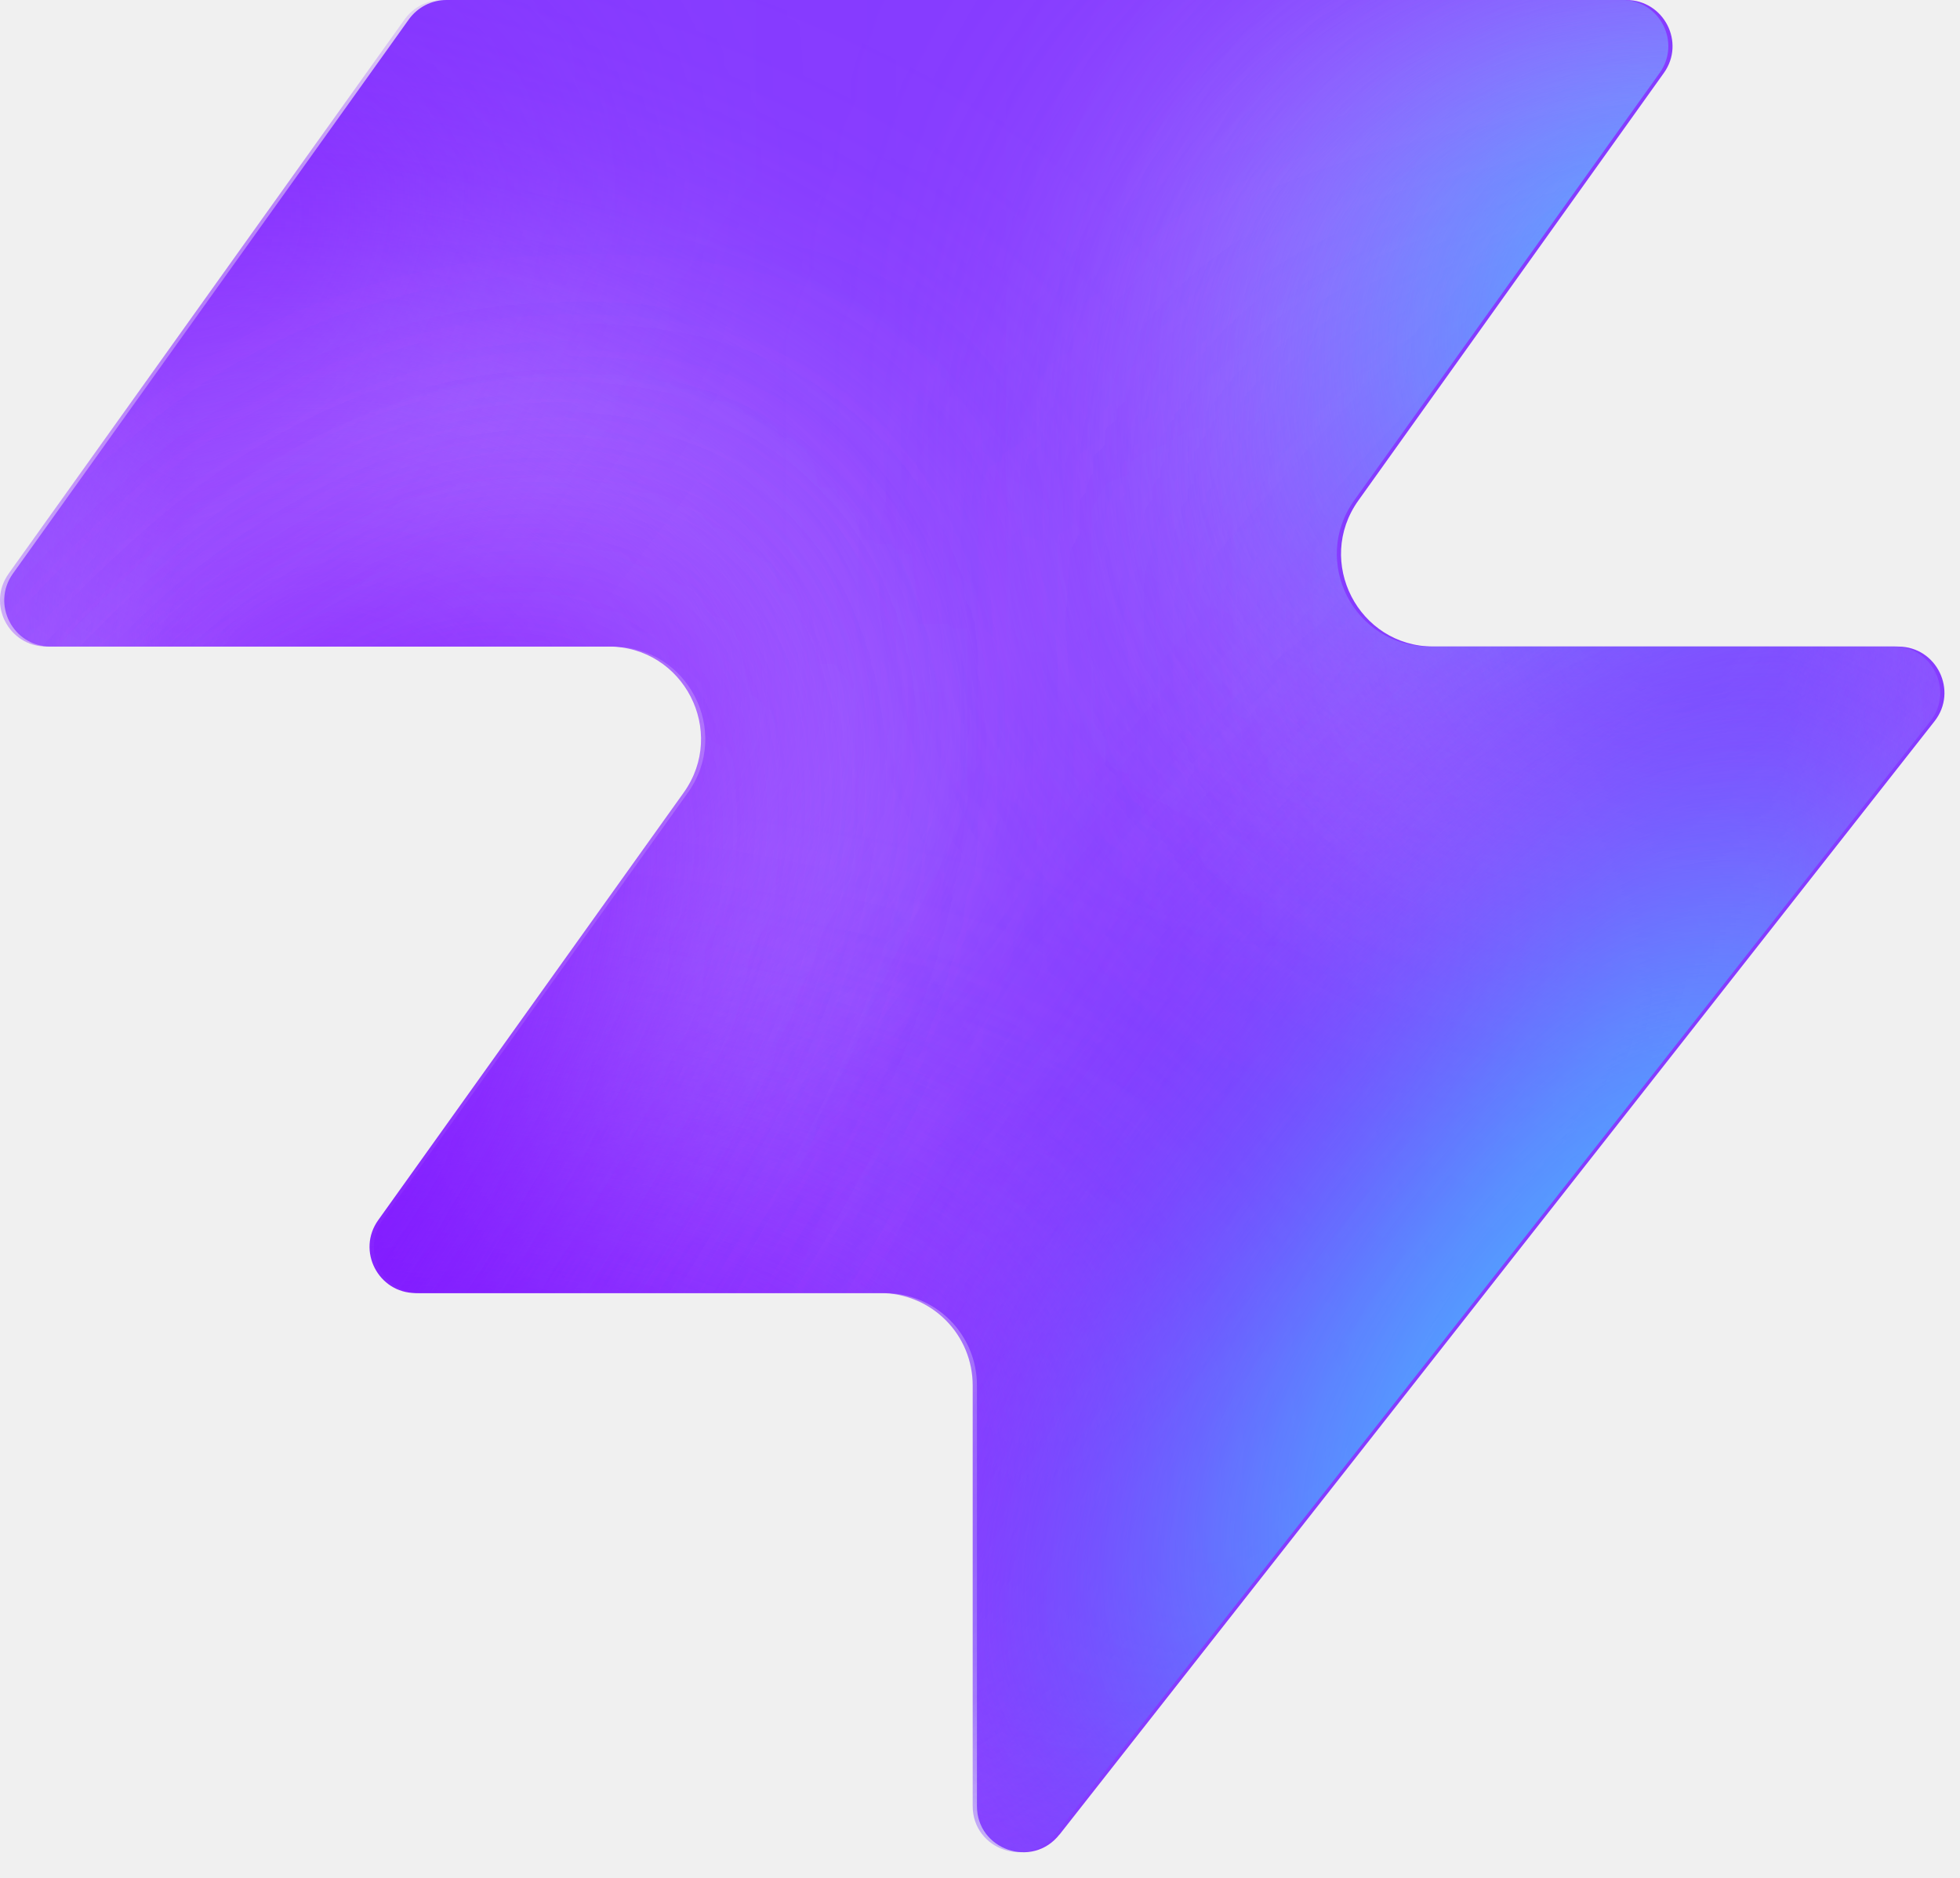
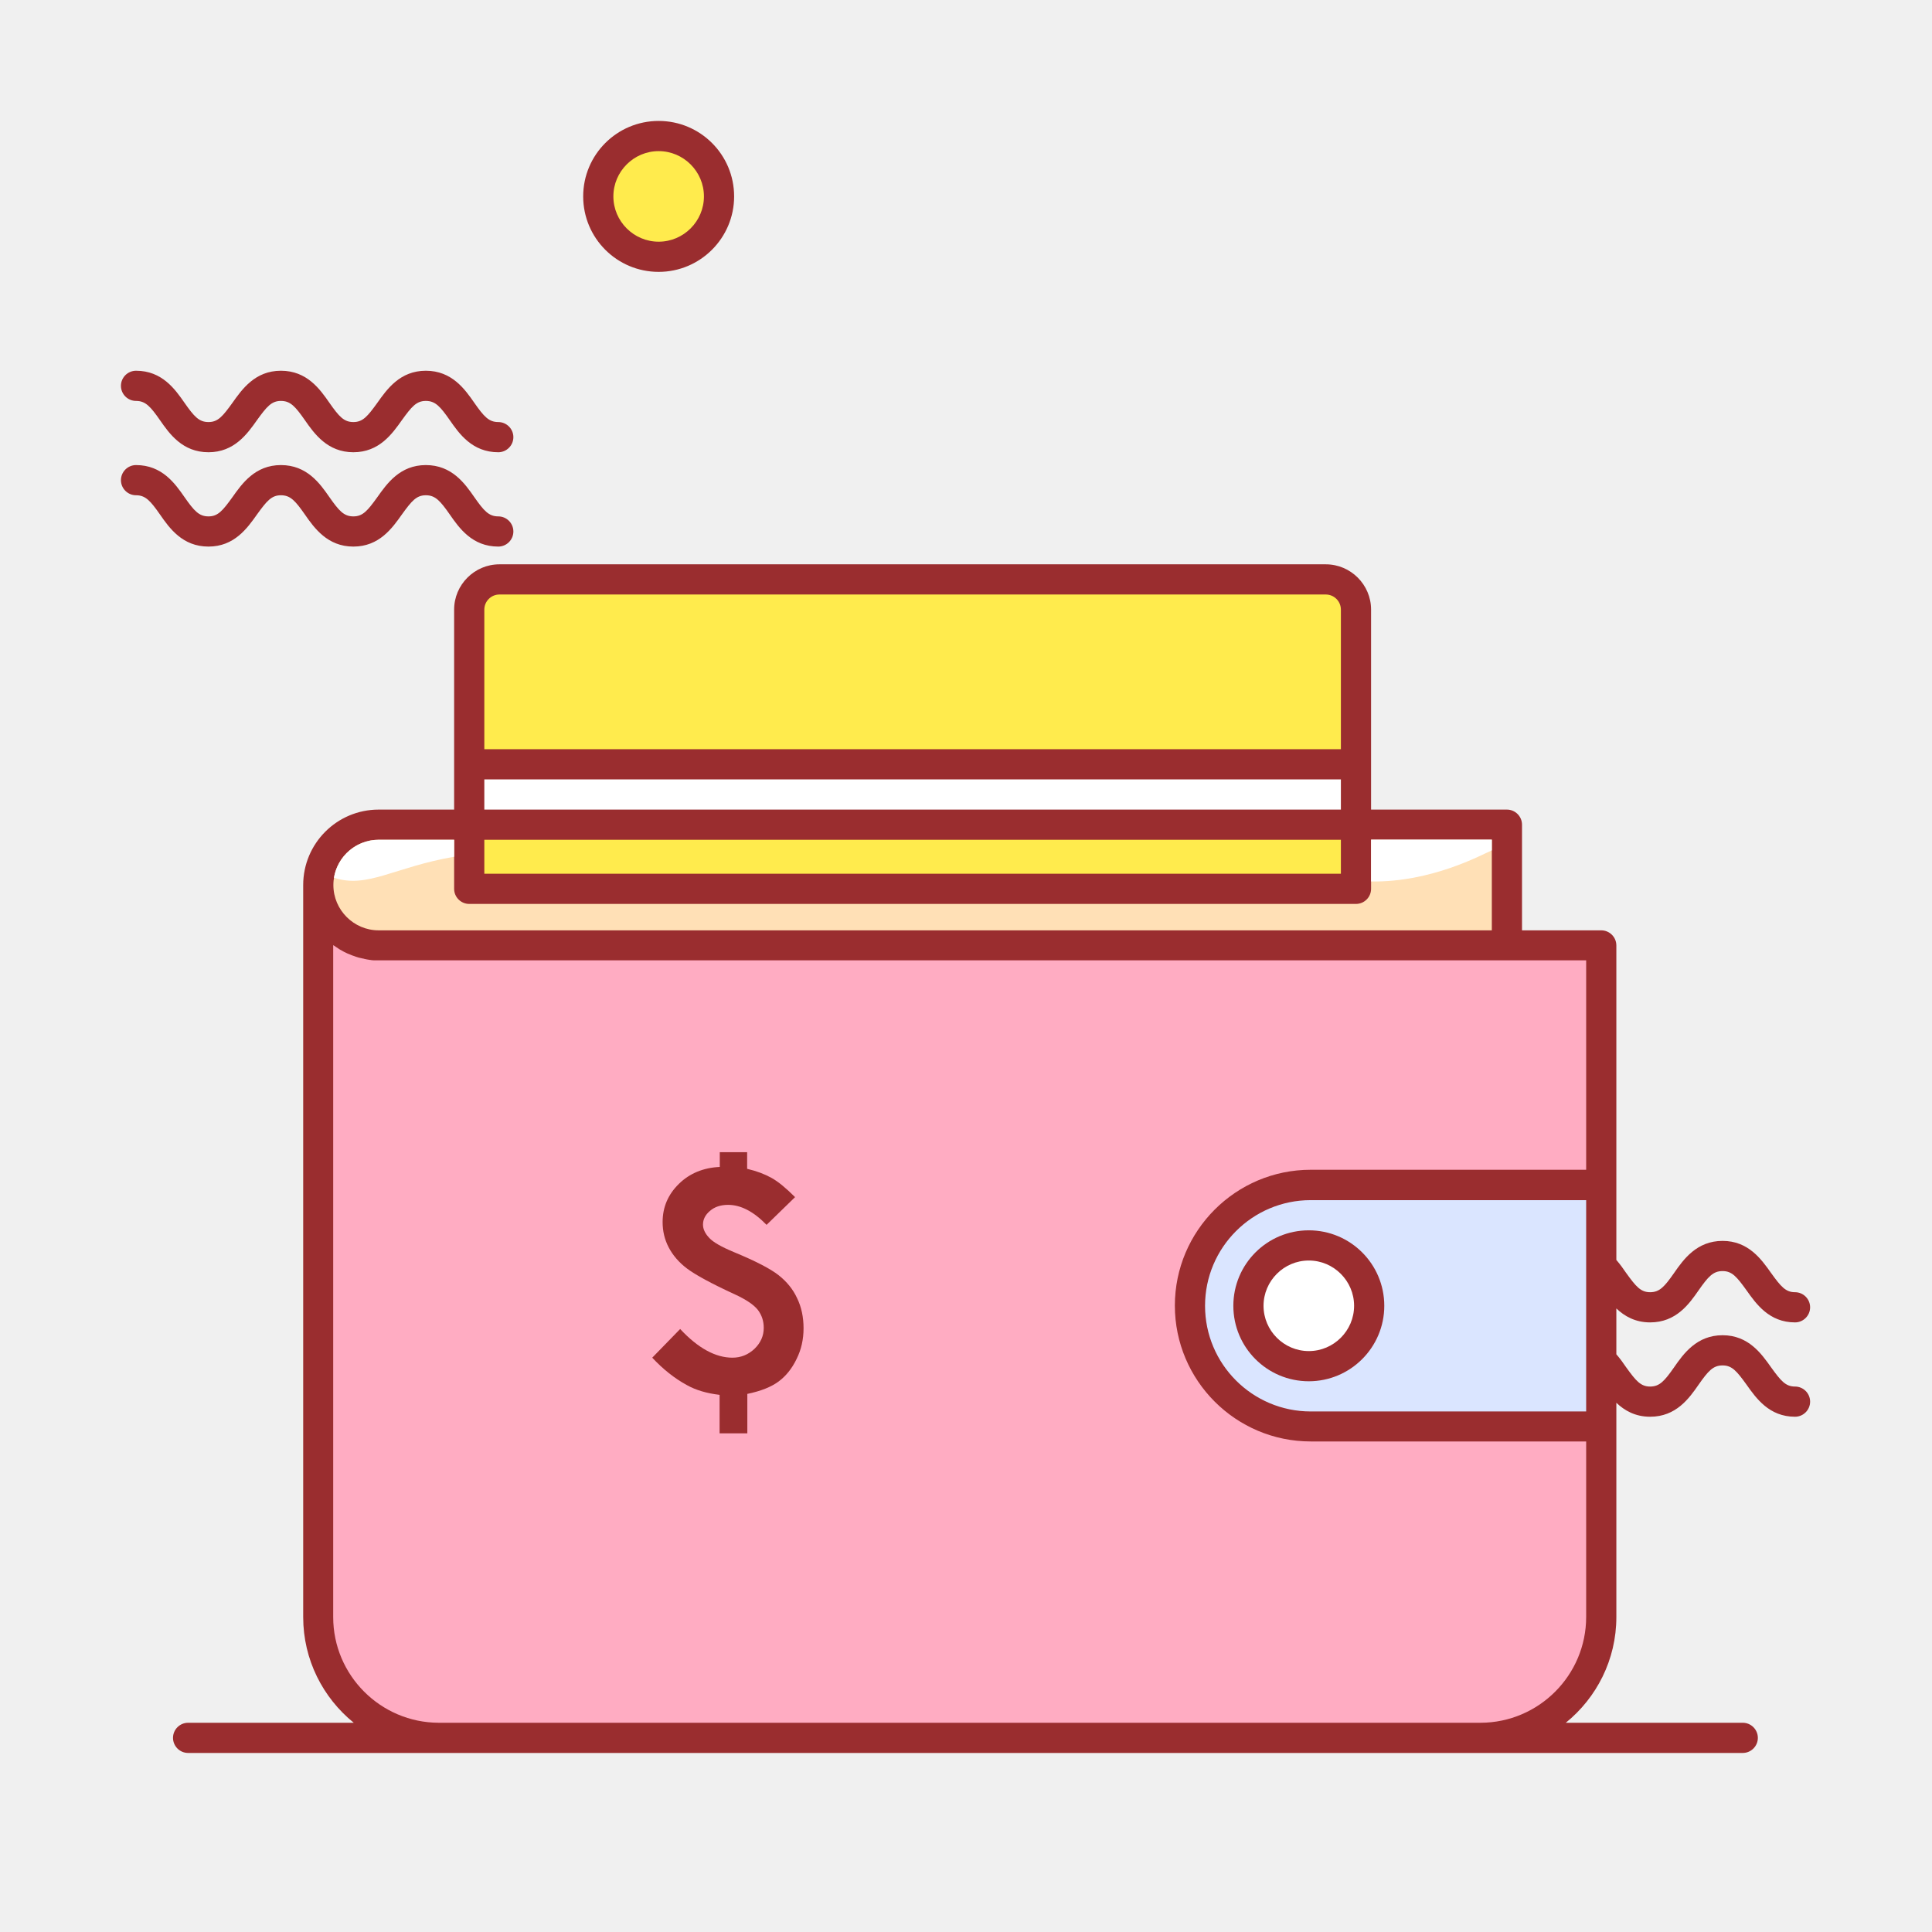
- <svg xmlns="http://www.w3.org/2000/svg" width="48" height="46" fill="none" viewBox="0 0 48 46">
-   <path fill="#863bff" d="M25.946 44.938c-.664.845-2.021.375-2.021-.698V33.937a2.26 2.26 0 0 0-2.262-2.262H10.287c-.92 0-1.456-1.04-.92-1.788l7.48-10.471c1.07-1.497 0-3.578-1.842-3.578H1.237c-.92 0-1.456-1.04-.92-1.788L10.013.474c.214-.297.556-.474.92-.474h28.894c.92 0 1.456 1.04.92 1.788l-7.48 10.471c-1.07 1.498 0 3.579 1.842 3.579h11.377c.943 0 1.473 1.088.89 1.83L25.947 44.94z" style="fill:#863bff;fill:color(display-p3 .525 .23 1);fill-opacity:1" />
-   <mask id="a" width="48" height="46" x="0" y="0" maskUnits="userSpaceOnUse" style="mask-type:alpha">
-     <path fill="#000" d="M25.842 44.938c-.664.844-2.021.375-2.021-.698V33.937a2.26 2.26 0 0 0-2.262-2.262H10.183c-.92 0-1.456-1.04-.92-1.788l7.48-10.471c1.07-1.498 0-3.579-1.842-3.579H1.133c-.92 0-1.456-1.04-.92-1.787L9.91.473c.214-.297.556-.474.92-.474h28.894c.92 0 1.456 1.04.92 1.788l-7.48 10.471c-1.07 1.498 0 3.578 1.842 3.578h11.377c.943 0 1.473 1.088.89 1.832L25.843 44.94z" style="fill:#000;fill-opacity:1" />
-   </mask>
-   <g mask="url(#a)">
-     <g filter="url(#b)">
-       <ellipse cx="5.508" cy="14.704" fill="#ede6ff" rx="5.508" ry="14.704" style="fill:#ede6ff;fill:color(display-p3 .927 .903 1);fill-opacity:1" transform="matrix(.00324 1 1 -.00324 -4.47 31.516)" />
-     </g>
-     <g filter="url(#c)">
-       <ellipse cx="10.399" cy="29.851" fill="#ede6ff" rx="10.399" ry="29.851" style="fill:#ede6ff;fill:color(display-p3 .927 .903 1);fill-opacity:1" transform="matrix(.00324 1 1 -.00324 -39.328 7.883)" />
-     </g>
-     <g filter="url(#d)">
-       <ellipse cx="5.508" cy="30.487" fill="#7e14ff" rx="5.508" ry="30.487" style="fill:#7e14ff;fill:color(display-p3 .492 .077 1);fill-opacity:1" transform="rotate(89.814 -25.913 -14.639)scale(1 -1)" />
-     </g>
-     <g filter="url(#e)">
-       <ellipse cx="5.508" cy="30.599" fill="#7e14ff" rx="5.508" ry="30.599" style="fill:#7e14ff;fill:color(display-p3 .492 .077 1);fill-opacity:1" transform="rotate(89.814 -32.644 -3.334)scale(1 -1)" />
-     </g>
-     <g filter="url(#f)">
-       <ellipse cx="5.508" cy="30.599" fill="#7e14ff" rx="5.508" ry="30.599" style="fill:#7e14ff;fill:color(display-p3 .492 .077 1);fill-opacity:1" transform="matrix(.00324 1 1 -.00324 -34.34 30.47)" />
-     </g>
-     <g filter="url(#g)">
-       <ellipse cx="14.072" cy="22.078" fill="#ede6ff" rx="14.072" ry="22.078" style="fill:#ede6ff;fill:color(display-p3 .927 .903 1);fill-opacity:1" transform="rotate(93.35 24.506 48.493)scale(-1 1)" />
-     </g>
-     <g filter="url(#h)">
-       <ellipse cx="3.47" cy="21.501" fill="#7e14ff" rx="3.47" ry="21.501" style="fill:#7e14ff;fill:color(display-p3 .492 .077 1);fill-opacity:1" transform="rotate(89.009 28.708 47.59)scale(-1 1)" />
-     </g>
-     <g filter="url(#i)">
-       <ellipse cx="3.47" cy="21.501" fill="#7e14ff" rx="3.47" ry="21.501" style="fill:#7e14ff;fill:color(display-p3 .492 .077 1);fill-opacity:1" transform="rotate(89.009 28.708 47.59)scale(-1 1)" />
-     </g>
-     <g filter="url(#j)">
-       <ellipse cx=".387" cy="8.972" fill="#7e14ff" rx="4.407" ry="29.108" style="fill:#7e14ff;fill:color(display-p3 .492 .077 1);fill-opacity:1" transform="rotate(39.51 .387 8.972)" />
-     </g>
-     <g filter="url(#k)">
-       <ellipse cx="47.523" cy="-6.092" fill="#7e14ff" rx="4.407" ry="29.108" style="fill:#7e14ff;fill:color(display-p3 .492 .077 1);fill-opacity:1" transform="rotate(37.892 47.523 -6.092)" />
-     </g>
-     <g filter="url(#l)">
-       <ellipse cx="41.412" cy="6.333" fill="#47bfff" rx="5.971" ry="9.665" style="fill:#47bfff;fill:color(display-p3 .28 .748 1);fill-opacity:1" transform="rotate(37.892 41.412 6.333)" />
-     </g>
-     <g filter="url(#m)">
-       <ellipse cx="-1.879" cy="38.332" fill="#7e14ff" rx="4.407" ry="29.108" style="fill:#7e14ff;fill:color(display-p3 .492 .077 1);fill-opacity:1" transform="rotate(37.892 -1.88 38.332)" />
-     </g>
-     <g filter="url(#n)">
-       <ellipse cx="-1.879" cy="38.332" fill="#7e14ff" rx="4.407" ry="29.108" style="fill:#7e14ff;fill:color(display-p3 .492 .077 1);fill-opacity:1" transform="rotate(37.892 -1.88 38.332)" />
-     </g>
-     <g filter="url(#o)">
-       <ellipse cx="35.651" cy="29.907" fill="#7e14ff" rx="4.407" ry="29.108" style="fill:#7e14ff;fill:color(display-p3 .492 .077 1);fill-opacity:1" transform="rotate(37.892 35.651 29.907)" />
-     </g>
-     <g filter="url(#p)">
-       <ellipse cx="38.418" cy="32.4" fill="#47bfff" rx="5.971" ry="15.297" style="fill:#47bfff;fill:color(display-p3 .28 .748 1);fill-opacity:1" transform="rotate(37.892 38.418 32.4)" />
-     </g>
-   </g>
-   <defs>
-     <filter id="b" width="60.045" height="41.654" x="-19.77" y="16.149" color-interpolation-filters="sRGB" filterUnits="userSpaceOnUse">
-       <feFlood flood-opacity="0" result="BackgroundImageFix" />
-       <feBlend in="SourceGraphic" in2="BackgroundImageFix" result="shape" />
-       <feGaussianBlur result="effect1_foregroundBlur_2002_17158" stdDeviation="7.659" />
-     </filter>
-     <filter id="c" width="90.34" height="51.437" x="-54.613" y="-7.533" color-interpolation-filters="sRGB" filterUnits="userSpaceOnUse">
-       <feFlood flood-opacity="0" result="BackgroundImageFix" />
-       <feBlend in="SourceGraphic" in2="BackgroundImageFix" result="shape" />
-       <feGaussianBlur result="effect1_foregroundBlur_2002_17158" stdDeviation="7.659" />
-     </filter>
-     <filter id="d" width="79.355" height="29.4" x="-49.64" y="2.03" color-interpolation-filters="sRGB" filterUnits="userSpaceOnUse">
-       <feFlood flood-opacity="0" result="BackgroundImageFix" />
-       <feBlend in="SourceGraphic" in2="BackgroundImageFix" result="shape" />
-       <feGaussianBlur result="effect1_foregroundBlur_2002_17158" stdDeviation="4.596" />
-     </filter>
-     <filter id="e" width="79.579" height="29.4" x="-45.045" y="20.029" color-interpolation-filters="sRGB" filterUnits="userSpaceOnUse">
-       <feFlood flood-opacity="0" result="BackgroundImageFix" />
-       <feBlend in="SourceGraphic" in2="BackgroundImageFix" result="shape" />
-       <feGaussianBlur result="effect1_foregroundBlur_2002_17158" stdDeviation="4.596" />
-     </filter>
-     <filter id="f" width="79.579" height="29.4" x="-43.513" y="21.178" color-interpolation-filters="sRGB" filterUnits="userSpaceOnUse">
-       <feFlood flood-opacity="0" result="BackgroundImageFix" />
-       <feBlend in="SourceGraphic" in2="BackgroundImageFix" result="shape" />
-       <feGaussianBlur result="effect1_foregroundBlur_2002_17158" stdDeviation="4.596" />
-     </filter>
-     <filter id="g" width="74.749" height="58.852" x="15.756" y="-17.901" color-interpolation-filters="sRGB" filterUnits="userSpaceOnUse">
-       <feFlood flood-opacity="0" result="BackgroundImageFix" />
-       <feBlend in="SourceGraphic" in2="BackgroundImageFix" result="shape" />
-       <feGaussianBlur result="effect1_foregroundBlur_2002_17158" stdDeviation="7.659" />
-     </filter>
-     <filter id="h" width="61.377" height="25.362" x="23.548" y="2.284" color-interpolation-filters="sRGB" filterUnits="userSpaceOnUse">
-       <feFlood flood-opacity="0" result="BackgroundImageFix" />
-       <feBlend in="SourceGraphic" in2="BackgroundImageFix" result="shape" />
-       <feGaussianBlur result="effect1_foregroundBlur_2002_17158" stdDeviation="4.596" />
-     </filter>
-     <filter id="i" width="61.377" height="25.362" x="23.548" y="2.284" color-interpolation-filters="sRGB" filterUnits="userSpaceOnUse">
-       <feFlood flood-opacity="0" result="BackgroundImageFix" />
-       <feBlend in="SourceGraphic" in2="BackgroundImageFix" result="shape" />
-       <feGaussianBlur result="effect1_foregroundBlur_2002_17158" stdDeviation="4.596" />
-     </filter>
-     <filter id="j" width="56.045" height="63.649" x="-27.636" y="-22.853" color-interpolation-filters="sRGB" filterUnits="userSpaceOnUse">
-       <feFlood flood-opacity="0" result="BackgroundImageFix" />
-       <feBlend in="SourceGraphic" in2="BackgroundImageFix" result="shape" />
-       <feGaussianBlur result="effect1_foregroundBlur_2002_17158" stdDeviation="4.596" />
-     </filter>
-     <filter id="k" width="54.814" height="64.646" x="20.116" y="-38.415" color-interpolation-filters="sRGB" filterUnits="userSpaceOnUse">
-       <feFlood flood-opacity="0" result="BackgroundImageFix" />
-       <feBlend in="SourceGraphic" in2="BackgroundImageFix" result="shape" />
-       <feGaussianBlur result="effect1_foregroundBlur_2002_17158" stdDeviation="4.596" />
-     </filter>
-     <filter id="l" width="33.541" height="35.313" x="24.641" y="-11.323" color-interpolation-filters="sRGB" filterUnits="userSpaceOnUse">
-       <feFlood flood-opacity="0" result="BackgroundImageFix" />
-       <feBlend in="SourceGraphic" in2="BackgroundImageFix" result="shape" />
-       <feGaussianBlur result="effect1_foregroundBlur_2002_17158" stdDeviation="4.596" />
-     </filter>
-     <filter id="m" width="54.814" height="64.646" x="-29.286" y="6.009" color-interpolation-filters="sRGB" filterUnits="userSpaceOnUse">
-       <feFlood flood-opacity="0" result="BackgroundImageFix" />
-       <feBlend in="SourceGraphic" in2="BackgroundImageFix" result="shape" />
-       <feGaussianBlur result="effect1_foregroundBlur_2002_17158" stdDeviation="4.596" />
-     </filter>
-     <filter id="n" width="54.814" height="64.646" x="-29.286" y="6.009" color-interpolation-filters="sRGB" filterUnits="userSpaceOnUse">
-       <feFlood flood-opacity="0" result="BackgroundImageFix" />
-       <feBlend in="SourceGraphic" in2="BackgroundImageFix" result="shape" />
-       <feGaussianBlur result="effect1_foregroundBlur_2002_17158" stdDeviation="4.596" />
-     </filter>
-     <filter id="o" width="54.814" height="64.646" x="8.244" y="-2.416" color-interpolation-filters="sRGB" filterUnits="userSpaceOnUse">
-       <feFlood flood-opacity="0" result="BackgroundImageFix" />
-       <feBlend in="SourceGraphic" in2="BackgroundImageFix" result="shape" />
-       <feGaussianBlur result="effect1_foregroundBlur_2002_17158" stdDeviation="4.596" />
-     </filter>
-     <filter id="p" width="39.409" height="43.623" x="18.713" y="10.588" color-interpolation-filters="sRGB" filterUnits="userSpaceOnUse">
-       <feFlood flood-opacity="0" result="BackgroundImageFix" />
-       <feBlend in="SourceGraphic" in2="BackgroundImageFix" result="shape" />
-       <feGaussianBlur result="effect1_foregroundBlur_2002_17158" stdDeviation="4.596" />
-     </filter>
-   </defs>
+ <svg xmlns="http://www.w3.org/2000/svg" width="800px" height="800px" viewBox="0 0 1024 1024" class="icon" version="1.1">
+   <path d="M264.1 239.7c-13.8 0-20.7-9.8-25.7-17-5.1-7.3-7.7-10.2-12.7-10.2s-7.5 3-12.7 10.2c-5.1 7.2-12 17-25.7 17s-20.7-9.8-25.7-17c-5.1-7.3-7.7-10.2-12.7-10.2-5 0-7.5 3-12.7 10.2-5.1 7.2-12 17-25.7 17-13.8 0-20.7-9.8-25.7-17-5.1-7.3-7.7-10.2-12.7-10.2-4.4 0-8-3.6-8-8s3.6-8 8-8c13.8 0 20.7 9.8 25.7 17 5.1 7.3 7.7 10.2 12.7 10.2 5 0 7.5-3 12.7-10.2 5.1-7.2 12-17 25.7-17 13.8 0 20.7 9.8 25.7 17 5.1 7.3 7.7 10.2 12.7 10.2 5 0 7.5-3 12.7-10.2 5.1-7.2 12-17 25.7-17 13.8 0 20.7 9.8 25.7 17 5.1 7.3 7.7 10.2 12.7 10.2 4.4 0 8 3.6 8 8s-3.6 8-8 8zM264.1 289.7c-13.8 0-20.7-9.8-25.7-17-5.1-7.3-7.7-10.2-12.7-10.2s-7.5 3-12.7 10.2c-5.1 7.2-12 17-25.7 17s-20.7-9.8-25.7-17c-5.1-7.3-7.7-10.2-12.7-10.2-5 0-7.5 3-12.7 10.2-5.1 7.2-12 17-25.7 17-13.8 0-20.7-9.8-25.7-17-5.1-7.3-7.7-10.2-12.7-10.2-4.4 0-8-3.6-8-8s3.6-8 8-8c13.8 0 20.7 9.8 25.7 17 5.1 7.3 7.7 10.2 12.7 10.2 5 0 7.5-3 12.7-10.2 5.1-7.2 12-17 25.7-17 13.8 0 20.7 9.8 25.7 17 5.1 7.3 7.7 10.2 12.7 10.2 5 0 7.5-3 12.7-10.2 5.1-7.2 12-17 25.7-17 13.8 0 20.7 9.8 25.7 17 5.1 7.3 7.7 10.2 12.7 10.2 4.4 0 8 3.6 8 8s-3.6 8-8 8z" fill="#9A2D2F" />
+   <path d="M349.1 104.1m-32 0a32 32 0 1 0 64 0 32 32 0 1 0-64 0Z" fill="#FFEB4D" />
+   <path d="M349.1 144.1c-22.1 0-40-17.9-40-40s17.9-40 40-40 40 17.9 40 40-18 40-40 40z m0-64c-13.2 0-24 10.8-24 24s10.8 24 24 24 24-10.8 24-24-10.8-24-24-24z" fill="#9A2D2F" />
+   <path d="M798.7 501.1h-598c-17.7 0-32-14.3-32-32s14.3-32 32-32h598v64z" fill="#FFE0B6" />
+   <path d="M718.7 471.1h-470v-148c0-8.8 7.2-16 16-16h438c8.8 0 16 7.2 16 16v148z" fill="#FFEB4D" />
+   <path d="M248.7 405.1h470v32h-470z" fill="#FFFFFF" />
+   <path d="M848.7 501.1h-648c-17.7 0-32-14.3-32-32v388c0 35.3 28.7 64 64 64h552c35.3 0 64-28.7 64-64v-356z" fill="#FFACC2" />
+   <path d="M421.4 634.5l-15.1 14.7c-6.9-7.1-13.7-10.6-20.4-10.6-4 0-7.2 1.1-9.6 3.2-2.5 2.1-3.7 4.5-3.7 7.3 0 2.3 1.1 4.7 3.3 7 2.1 2.3 6.5 4.8 13 7.5 11.6 4.8 19.5 8.9 23.8 12.3 4.3 3.4 7.6 7.4 9.8 12.2 2.3 4.7 3.4 10.1 3.4 15.9 0 5.9-1.2 11.3-3.7 16.3-2.4 5-5.6 9-9.5 11.9-3.9 2.9-9.4 5.1-16.6 6.6v20.9h-14.7v-20.4c-6.8-0.8-12.6-2.5-17.4-5.2-6.6-3.6-12.7-8.5-18.3-14.5l14.8-15.2c9.5 10.2 18.8 15.2 27.7 15.2 4.5 0 8.4-1.6 11.7-4.7 3.3-3.2 4.9-6.9 4.9-11.1 0-3.6-1-6.7-3.1-9.5-2.1-2.7-6.2-5.5-12.3-8.3-12.4-5.7-20.8-10.3-25.2-13.6s-7.6-7.1-9.8-11.3c-2.2-4.2-3.2-8.7-3.2-13.4 0-7.9 2.9-14.6 8.6-20.2 5.7-5.6 13-8.6 21.7-9v-7.8H396v8.8c5.1 1.2 9.3 2.8 12.9 4.8s7.7 5.4 12.5 10.2z" fill="#9A2D2F" />
+   <path d="M848.7 756.1h-154c-35.3 0-64-28.7-64-64s28.7-64 64-64h154v128z" fill="#DAE5FF" />
+   <path d="M693.7 724.1c-17.6 0-32-14.4-32-32s14.4-32 32-32 32 14.4 32 32-14.4 32-32 32z" fill="#FFFFFF" />
+   <path d="M693.7 732.1c-22.1 0-40-17.9-40-40s17.9-40 40-40 40 17.9 40 40-18 40-40 40z m0-64c-13.2 0-24 10.8-24 24s10.8 24 24 24 24-10.8 24-24-10.8-24-24-24z" fill="#9A2D2F" />
+   <path d="M951.4 734.9c-5 0-7.5-3-12.7-10.2-5.1-7.2-12-17-25.7-17s-20.7 9.8-25.7 17c-5.1 7.3-7.7 10.2-12.7 10.2-5 0-7.5-3-12.7-10.2-1.5-2.2-3.2-4.6-5.2-6.9v-24.3c4.3 4.1 10 7.4 17.9 7.4 13.8 0 20.7-9.8 25.7-17 5.1-7.3 7.7-10.2 12.7-10.2s7.5 3 12.7 10.2c5.1 7.2 12 17 25.7 17 4.4 0 8-3.6 8-8s-3.6-8-8-8c-5 0-7.5-3-12.7-10.2-5.1-7.2-12-17-25.7-17s-20.7 9.8-25.7 17c-5.1 7.3-7.7 10.2-12.7 10.2-5 0-7.5-3-12.7-10.2-1.5-2.2-3.2-4.6-5.2-6.9V501.1c0-4.4-3.6-8-8-8h-42v-56c0-4.4-3.6-8-8-8h-72v-106c0-13.2-10.8-24-24-24h-438c-13.2 0-24 10.8-24 24v106h-40c-22.1 0-40 17.9-40 40v388c0 22.6 10.5 42.8 26.8 56H99.7c-4.4 0-8 3.6-8 8s3.6 8 8 8h824c4.4 0 8-3.6 8-8s-3.6-8-8-8h-93.8c16.3-13.2 26.8-33.4 26.8-56V743.5c4.3 4.1 10 7.4 17.9 7.4 13.8 0 20.7-9.8 25.7-17 5.1-7.3 7.7-10.2 12.7-10.2s7.5 3 12.7 10.2c5.1 7.2 12 17 25.7 17 4.4 0 8-3.6 8-8s-3.6-8-8-8z m-110.7 13.2h-146c-30.9 0-56-25.1-56-56s25.1-56 56-56h146v112z m-584-425c0-4.4 3.6-8 8-8h438c4.4 0 8 3.6 8 8v74h-454v-74z m0 90h454v16h-454v-16z m0 32h454v18h-454v-18z m-56 0h40v26c0 4.4 3.6 8 8 8h470c4.4 0 8-3.6 8-8v-26h64v48h-590c-13.2 0-24-10.8-24-24s10.7-24 24-24z m584.1 468H232.5c-30.8-0.1-55.9-25.2-55.9-56V501h0.1c0.1 0 0.1 0.1 0.2 0.1 0.4 0.3 0.8 0.6 1.3 0.9 0.2 0.1 0.3 0.2 0.5 0.3 0.3 0.2 0.7 0.5 1 0.7 0.2 0.1 0.4 0.2 0.5 0.3 0.4 0.2 0.7 0.4 1.1 0.6 0.2 0.1 0.3 0.2 0.5 0.3 0.5 0.3 1 0.5 1.4 0.7 0.1 0 0.1 0.1 0.2 0.1 0.5 0.3 1.1 0.5 1.6 0.7 0.2 0.1 0.3 0.1 0.5 0.2 0.4 0.2 0.8 0.3 1.2 0.5 0.2 0.1 0.4 0.1 0.6 0.2 0.4 0.1 0.8 0.3 1.1 0.4 0.2 0.1 0.4 0.1 0.6 0.2 0.4 0.1 0.9 0.3 1.3 0.4 0.2 0 0.3 0.1 0.5 0.1 0.6 0.1 1.2 0.3 1.8 0.4 0.1 0 0.3 0 0.4 0.1 0.5 0.1 0.9 0.2 1.4 0.3 0.2 0 0.4 0.1 0.6 0.1 0.4 0.1 0.8 0.1 1.2 0.2 0.2 0 0.4 0 0.7 0.1 0.4 0 0.9 0.1 1.3 0.1h642.5v111h-146c-39.7 0-72 32.3-72 72s32.3 72 72 72h146v93c0 30.9-25.1 56-55.9 56.1z" fill="#9A2D2F" />
+   <path d="M726.7 467.2c32 0.5 58.5-14.1 64-16.5V445h-64v22.2zM240.7 454.1v-9h-40c-11.9 0-21.8 8.7-23.7 20.1 17.7 5.9 31.8-5.6 63.7-11.1z" fill="#FFFFFF" />
</svg>
